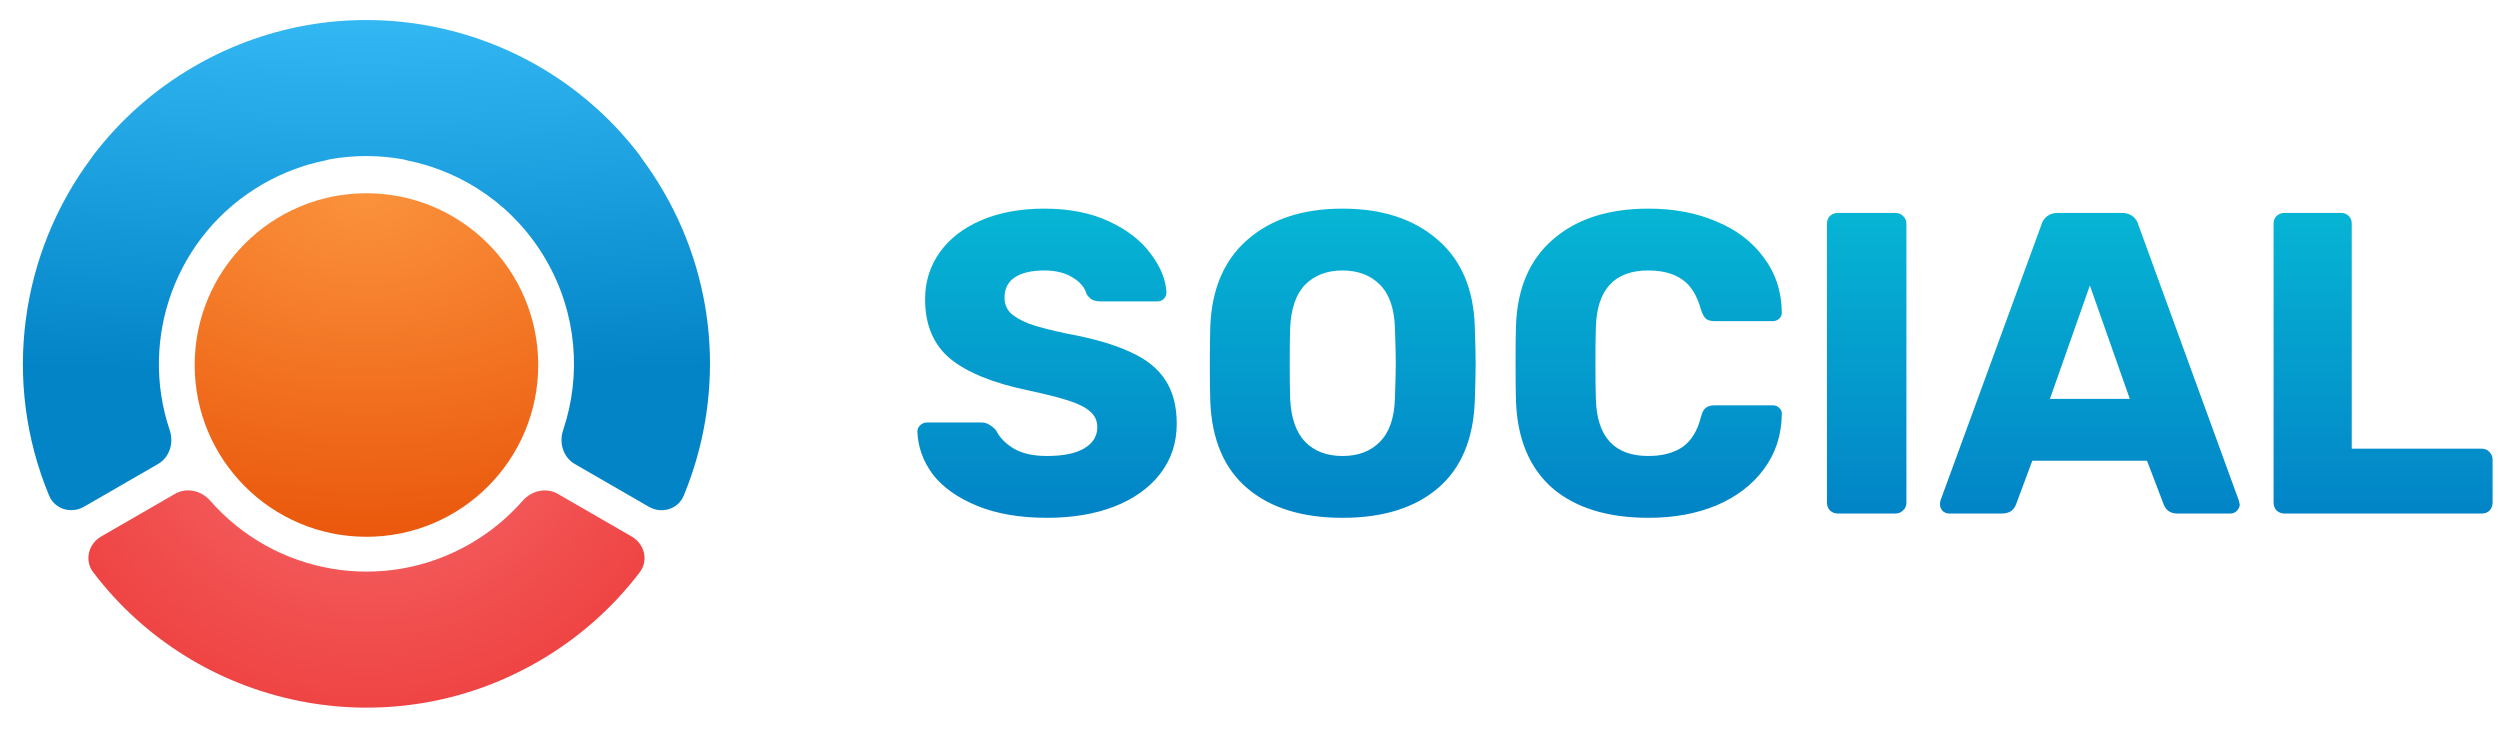
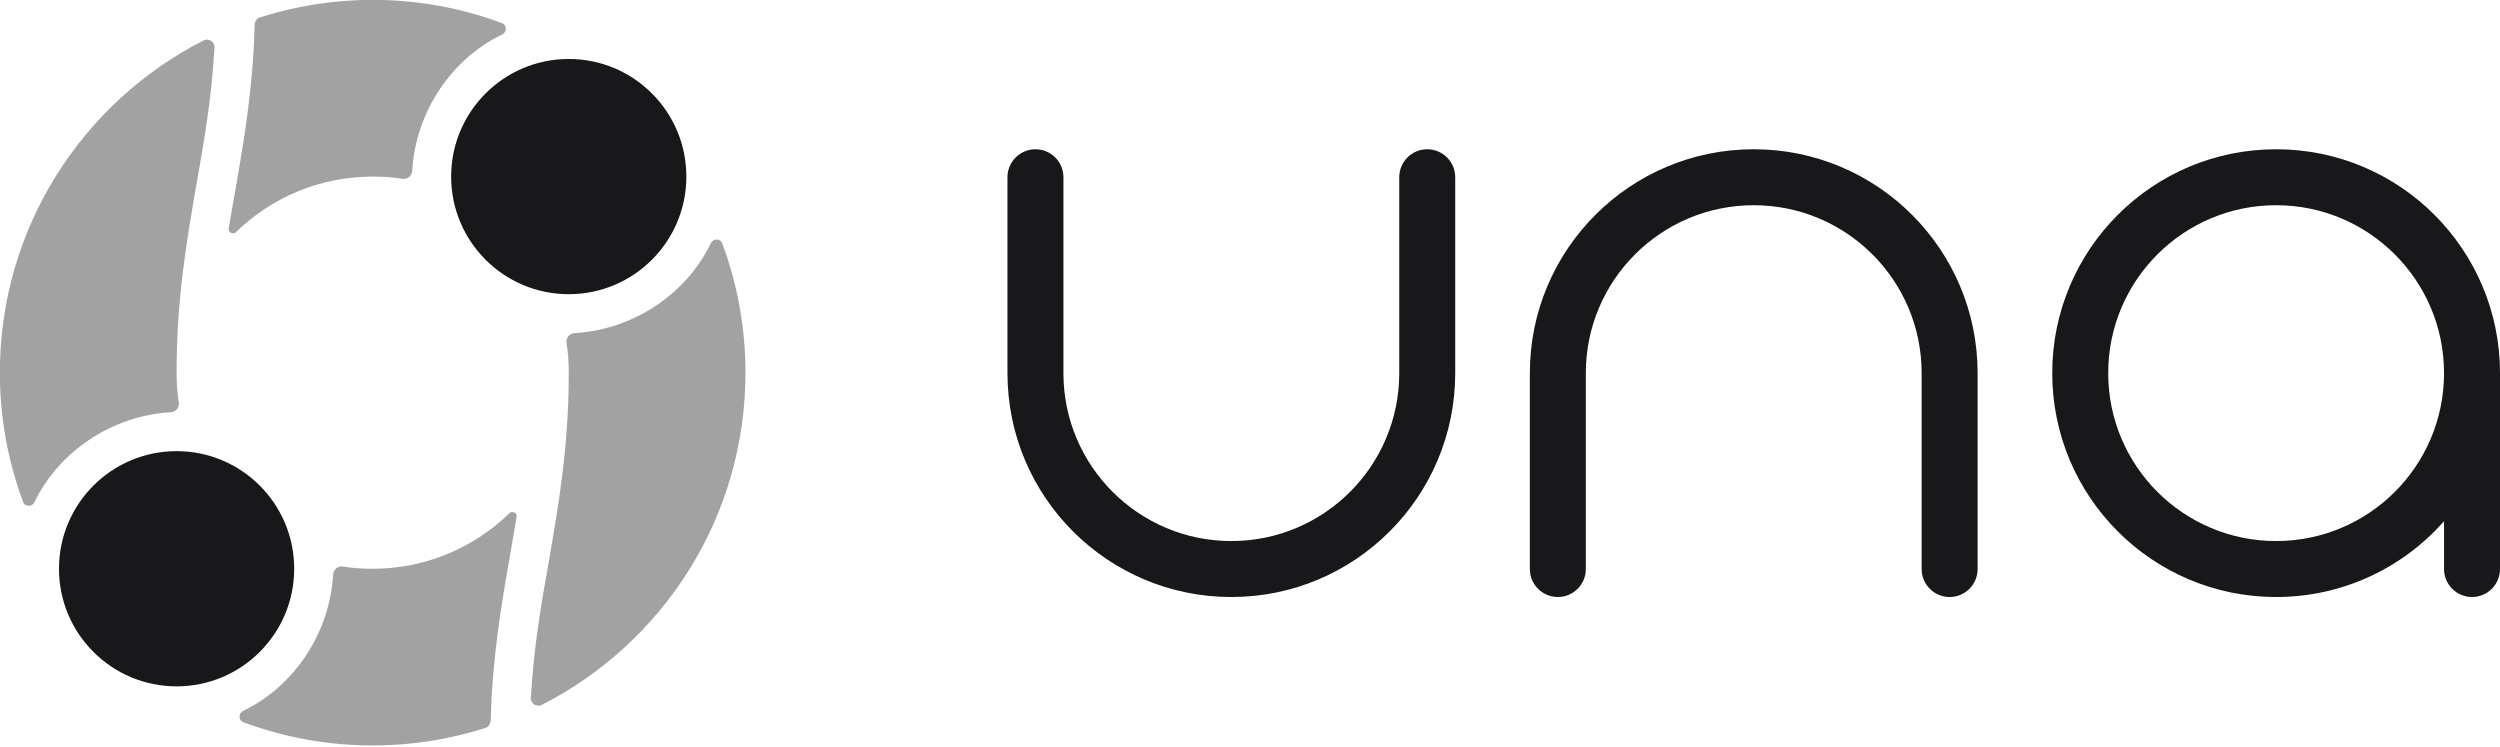
- <svg xmlns="http://www.w3.org/2000/svg" width="3493" height="1024" viewBox="0 0 3493 1024" fill="none">
-   <rect x="272" y="750" width="480" height="480" rx="240" transform="rotate(-90 272 750)" fill="url(#paint0_radial)" />
-   <path d="M779.401 690.055C763.149 680.672 742.59 685.529 730.231 699.651C709.823 722.97 685.301 743.388 656.977 759.748C534.977 830.214 383.064 801.903 293.774 699.618C281.426 685.474 260.849 680.595 244.589 689.983L141.228 749.658C123.426 759.936 117.748 783.124 130.179 799.494C274.252 989.211 540.303 1046.58 751.961 924.333C808.828 891.487 856.433 848.757 893.861 799.564C906.308 783.204 900.614 760.038 882.811 749.759L779.401 690.055Z" fill="url(#paint1_radial)" />
-   <path fill-rule="evenodd" clip-rule="evenodd" d="M955.292 692.569C947.404 711.623 924.423 718.359 906.564 708.048L803.11 648.319C786.927 638.976 780.824 618.86 786.781 601.149C812.4 524.975 806.432 438.579 763.106 363.505C719.695 288.284 647.692 239.873 568.76 224.078C566.956 223.717 565.189 223.243 563.471 222.664C529.689 216.564 494.736 216.413 460.291 222.662C458.63 223.213 456.925 223.665 455.185 224.013C424.963 230.056 395.196 241.061 367.024 257.333C245.351 327.609 193.853 472.785 237.124 601.034C243.106 618.763 237.021 638.926 220.817 648.282L117.39 707.995C99.551 718.294 76.582 711.566 68.667 692.548C2.338 533.176 28.224 353.227 128.319 219.925C129.03 218.734 129.819 217.568 130.687 216.431C168.04 167.543 215.472 125.071 272.08 92.388C483.604 -29.735 749.443 27.434 893.619 216.742C894.709 218.173 895.673 219.651 896.514 221.166C907.665 236.137 918.063 251.917 927.623 268.482C1005.23 402.963 1010.42 559.392 955.292 692.569Z" fill="url(#paint2_radial)" />
-   <path d="M1462.94 723.5C1424.94 723.5 1392.34 717.9 1365.14 706.7C1337.94 695.5 1317.34 680.9 1303.34 662.9C1289.74 644.5 1282.54 624.5 1281.74 602.9C1281.74 599.7 1282.94 596.9 1285.34 594.5C1288.14 591.7 1291.34 590.3 1294.94 590.3H1370.54C1375.34 590.3 1379.14 591.3 1381.94 593.3C1385.14 594.9 1388.34 597.5 1391.54 601.1C1396.74 611.5 1405.14 620.1 1416.74 626.9C1428.34 633.7 1443.74 637.1 1462.94 637.1C1485.74 637.1 1503.14 633.5 1515.14 626.3C1527.14 619.1 1533.14 609.3 1533.14 596.9C1533.14 588.1 1529.94 580.9 1523.54 575.3C1517.54 569.7 1507.94 564.7 1494.74 560.3C1481.54 555.9 1461.94 550.9 1435.94 545.3C1387.94 535.3 1351.94 520.7 1327.94 501.5C1304.34 481.9 1292.54 454.1 1292.54 418.1C1292.54 393.7 1299.34 371.9 1312.94 352.7C1326.54 333.5 1345.94 318.5 1371.14 307.7C1396.34 296.9 1425.74 291.5 1459.34 291.5C1494.14 291.5 1524.34 297.5 1549.94 309.5C1575.54 321.5 1594.94 336.7 1608.14 355.1C1621.74 373.1 1628.94 390.9 1629.74 408.5C1629.74 412.1 1628.54 415.1 1626.14 417.5C1623.74 419.9 1620.74 421.1 1617.14 421.1H1537.94C1533.14 421.1 1529.14 420.3 1525.94 418.7C1523.14 417.1 1520.54 414.5 1518.14 410.9C1515.74 401.7 1509.14 393.9 1498.34 387.5C1487.94 381.1 1474.94 377.9 1459.34 377.9C1441.34 377.9 1427.54 381.1 1417.94 387.5C1408.34 393.9 1403.54 403.3 1403.54 415.7C1403.54 424.1 1406.14 431.1 1411.34 436.7C1416.94 442.3 1425.74 447.5 1437.74 452.3C1450.14 456.7 1467.74 461.3 1490.54 466.1C1527.74 472.9 1557.34 481.5 1579.34 491.9C1601.74 501.9 1618.14 515.1 1628.54 531.5C1638.94 547.5 1644.14 567.7 1644.14 592.1C1644.14 618.9 1636.34 642.3 1620.74 662.3C1605.54 681.9 1584.14 697.1 1556.54 707.9C1529.34 718.3 1498.14 723.5 1462.94 723.5ZM1875.79 723.5C1819.39 723.5 1774.99 709.7 1742.59 682.1C1710.19 654.5 1692.99 613.9 1690.99 560.3C1690.59 548.7 1690.39 531.5 1690.39 508.7C1690.39 485.5 1690.59 468.1 1690.99 456.5C1692.99 403.7 1710.39 363.1 1743.19 334.7C1776.39 305.9 1820.59 291.5 1875.79 291.5C1930.99 291.5 1975.19 305.9 2008.39 334.7C2041.59 363.1 2058.99 403.7 2060.59 456.5C2061.39 479.7 2061.79 497.1 2061.79 508.7C2061.79 519.9 2061.39 537.1 2060.59 560.3C2058.59 613.9 2041.39 654.5 2008.99 682.1C1976.59 709.7 1932.19 723.5 1875.79 723.5ZM1875.79 637.1C1897.79 637.1 1915.19 630.5 1927.99 617.3C1941.19 604.1 1948.19 583.9 1948.99 556.7C1949.79 533.5 1950.19 517.1 1950.19 507.5C1950.19 497.1 1949.79 480.7 1948.99 458.3C1948.19 431.1 1941.19 410.9 1927.99 397.7C1914.79 384.5 1897.39 377.9 1875.79 377.9C1854.19 377.9 1836.79 384.5 1823.59 397.7C1810.79 410.9 1803.79 431.1 1802.59 458.3C1802.19 469.5 1801.99 485.9 1801.99 507.5C1801.99 528.7 1802.19 545.1 1802.59 556.7C1803.79 583.9 1810.79 604.1 1823.59 617.3C1836.39 630.5 1853.79 637.1 1875.79 637.1ZM2303.54 723.5C2246.34 723.5 2201.54 709.7 2169.14 682.1C2137.14 654.1 2120.14 613.7 2118.14 560.9C2117.74 550.1 2117.54 532.5 2117.54 508.1C2117.54 483.3 2117.74 465.3 2118.14 454.1C2120.14 402.1 2137.54 362.1 2170.34 334.1C2203.14 305.7 2247.54 291.5 2303.54 291.5C2338.74 291.5 2370.34 297.5 2398.34 309.5C2426.34 321.1 2448.34 337.9 2464.34 359.9C2480.74 381.5 2489.14 406.9 2489.54 436.1V437.3C2489.54 440.5 2488.14 443.3 2485.34 445.7C2482.94 447.7 2480.14 448.7 2476.94 448.7H2395.94C2390.74 448.7 2386.74 447.7 2383.94 445.7C2381.14 443.3 2378.74 439.1 2376.74 433.1C2371.14 412.7 2362.34 398.5 2350.34 390.5C2338.34 382.1 2322.54 377.9 2302.94 377.9C2255.74 377.9 2231.34 404.3 2229.74 457.1C2229.34 467.9 2229.14 484.5 2229.14 506.9C2229.14 529.3 2229.34 546.3 2229.74 557.9C2231.34 610.7 2255.74 637.1 2302.94 637.1C2322.54 637.1 2338.54 632.9 2350.94 624.5C2363.34 615.7 2371.94 601.5 2376.74 581.9C2378.34 575.9 2380.54 571.9 2383.34 569.9C2386.14 567.5 2390.34 566.3 2395.94 566.3H2476.94C2480.54 566.3 2483.54 567.5 2485.94 569.9C2488.74 572.3 2489.94 575.3 2489.54 578.9C2489.14 608.1 2480.74 633.7 2464.34 655.7C2448.34 677.3 2426.34 694.1 2398.34 706.1C2370.34 717.7 2338.74 723.5 2303.54 723.5ZM2567.63 717.5C2563.63 717.5 2560.03 716.1 2556.83 713.3C2554.03 710.1 2552.63 706.5 2552.63 702.5V312.5C2552.63 308.1 2554.03 304.5 2556.83 301.7C2560.03 298.9 2563.63 297.5 2567.63 297.5H2648.03C2652.43 297.5 2656.03 298.9 2658.83 301.7C2662.03 304.5 2663.63 308.1 2663.63 312.5V702.5C2663.63 706.9 2662.03 710.5 2658.83 713.3C2656.03 716.1 2652.43 717.5 2648.03 717.5H2567.63ZM2723.16 717.5C2719.96 717.5 2716.96 716.3 2714.16 713.9C2711.76 711.1 2710.56 708.1 2710.56 704.9C2710.56 702.5 2710.76 700.7 2711.16 699.5L2852.16 314.3C2853.36 309.5 2855.96 305.5 2859.96 302.3C2863.96 299.1 2869.16 297.5 2875.56 297.5H2964.36C2970.76 297.5 2975.96 299.1 2979.96 302.3C2983.96 305.5 2986.56 309.5 2987.76 314.3L3128.16 699.5L3129.36 704.9C3129.36 708.1 3127.96 711.1 3125.16 713.9C3122.76 716.3 3119.76 717.5 3116.16 717.5H3042.36C3032.76 717.5 3026.36 713.3 3023.16 704.9L2999.76 643.7H2839.56L2816.76 704.9C2813.56 713.3 2806.96 717.5 2796.96 717.5H2723.16ZM2975.76 557.3L2919.96 398.9L2864.16 557.3H2975.76ZM3191.65 717.5C3187.65 717.5 3184.05 716.1 3180.85 713.3C3178.05 710.1 3176.65 706.5 3176.65 702.5V312.5C3176.65 308.1 3178.05 304.5 3180.85 301.7C3184.05 298.9 3187.65 297.5 3191.65 297.5H3270.85C3275.25 297.5 3278.85 298.9 3281.65 301.7C3284.45 304.5 3285.85 308.1 3285.85 312.5V626.9H3467.65C3472.05 626.9 3475.65 628.5 3478.45 631.7C3481.25 634.5 3482.65 638.1 3482.65 642.5V702.5C3482.65 706.5 3481.25 710.1 3478.45 713.3C3475.65 716.1 3472.05 717.5 3467.65 717.5H3191.65Z" fill="url(#paint3_linear)" />
-   <defs>
-     <radialGradient id="paint0_radial" cx="0" cy="0" r="1" gradientUnits="userSpaceOnUse" gradientTransform="translate(752.223 990.248) rotate(-180) scale(480 732.283)">
-       <stop stop-color="#FB923C" />
-       <stop offset="1" stop-color="#EA580C" />
-     </radialGradient>
-     <radialGradient id="paint1_radial" cx="0" cy="0" r="1" gradientUnits="userSpaceOnUse" gradientTransform="translate(512.001 515) rotate(90) scale(474)">
-       <stop stop-color="#F87171" />
-       <stop offset="1" stop-color="#EF4444" />
-     </radialGradient>
-     <radialGradient id="paint2_radial" cx="0" cy="0" r="1" gradientUnits="userSpaceOnUse" gradientTransform="translate(512 -19.999) rotate(90) scale(544 2114.78)">
-       <stop stop-color="#38BDF8" />
-       <stop offset="1" stop-color="#0284C7" />
-     </radialGradient>
-     <linearGradient id="paint3_linear" x1="2378.87" y1="285.391" x2="2378.87" y2="717.027" gradientUnits="userSpaceOnUse">
-       <stop stop-color="#06B6D4" />
-       <stop offset="1" stop-color="#0284C7" />
-     </linearGradient>
-   </defs>
+ <svg xmlns="http://www.w3.org/2000/svg" width="335" height="100" viewBox="91 4 67 20" fill="none">
+   <g transform="matrix(0.0552 0 0 0.0552 86.8564 -0.1436)" fill="#18181B">
+     <path d="M322.4 324.2c1.4-1.3 3.8-.1 3.5 1.7-1 6-2 12-3.1 18-4.3 24.7-8.7 50-9.5 81.1-.1 1.6-1.1 3.1-2.6 3.5-17.3 5.5-35.7 8.5-54.7 8.5-22.1 0-43.2-4-62.8-11.3-2.5-.9-2.4-4.4-.1-5.5 24.6-11.8 42-37.5 43.7-66.2.1-2.4 2.3-4.2 4.7-3.9 4.7.8 9.6 1.1 14.5 1.1 25.8 0 49.3-10.3 66.4-27zM420.2 193.1c1.1-2.3 4.6-2.4 5.5.1 7.3 19.6 11.3 40.7 11.3 62.8 0 70.4-40.2 131.4-98.9 161.3-2.5 1.3-5.5-.7-5.3-3.5 1.4-24.4 5-45.3 8.8-66.6 4.7-27.3 9.6-55.3 9.6-91.2 0-4.9-.3-9.8-1.1-14.5-.3-2.4 1.5-4.6 3.9-4.7 28.7-1.7 54.4-19.1 66.2-43.7zM173.9 94.7c2.5-1.3 5.5.7 5.3 3.5-1.4 24.4-5 45.3-8.8 66.6-4.7 27.3-9.6 55.3-9.6 91.2 0 4.9.3 9.8 1.1 14.5.3 2.4-1.5 4.6-3.9 4.7-28.7 1.7-54.4 19.1-66.2 43.7-1.1 2.3-4.6 2.4-5.5-.1-7.3-19.6-11.3-40.7-11.3-62.8 0-70.4 40.2-131.4 98.9-161.3zM256 75c22.1 0 43.2 4 62.8 11.3 2.5.9 2.4 4.4.1 5.5-24.6 11.8-42 37.5-43.7 66.2-.1 2.4-2.3 4.2-4.7 3.9-4.7-.8-9.6-1.1-14.5-1.1-25.8 0-49.3 10.3-66.4 27-1.4 1.3-3.8.1-3.5-1.7 1-6 2-12 3.1-18 4.3-24.7 8.7-50 9.5-81.1.1-1.6 1.1-3.1 2.6-3.5 17.3-5.5 35.7-8.5 54.7-8.5z" fill-opacity=".4" />
+     <circle cx="351.2" cy="160.8" r="57.1" />
+     <circle cx="160.8" cy="351.2" r="57.1" />
+   </g>
+   <path d="M128.5 14C128.5 16.485 126.485 18.5 124 18.5C121.515 18.5 119.5 16.485 119.5 14V8.75C119.5 8.336 119.164 8 118.75 8C118.336 8 118 8.336 118 8.75V14C118 17.314 120.686 20 124 20C127.314 20 130 17.314 130 14V8.75C130 8.336 129.664 8 129.25 8C128.836 8 128.5 8.336 128.5 8.75V14ZM142.5 14V19.25C142.5 19.664 142.836 20 143.25 20C143.664 20 144 19.664 144 19.25V14C144 10.686 141.314 8 138 8C134.686 8 132 10.686 132 14V19.25C132 19.664 132.336 20 132.75 20C133.164 20 133.5 19.664 133.5 19.25V14C133.5 11.515 135.515 9.5 138 9.5C140.485 9.5 142.5 11.515 142.5 14Z" fill="#18181B" />
+   <path d="M156.5 17.969V19.25C156.5 19.664 156.836 20 157.25 20V20C157.664 20 158 19.664 158 19.25V14C158 10.686 155.314 8 152 8C148.686 8 146 10.686 146 14C146 17.314 148.686 20 152 20C153.792 20 155.401 19.214 156.5 17.969ZM156.5 14C156.5 16.485 154.485 18.5 152 18.5C149.515 18.5 147.5 16.485 147.5 14C147.5 11.515 149.515 9.5 152 9.5C154.485 9.5 156.5 11.515 156.5 14Z" fill="#18181B" fill-rule="evenodd" clip-rule="evenodd" />
</svg>
